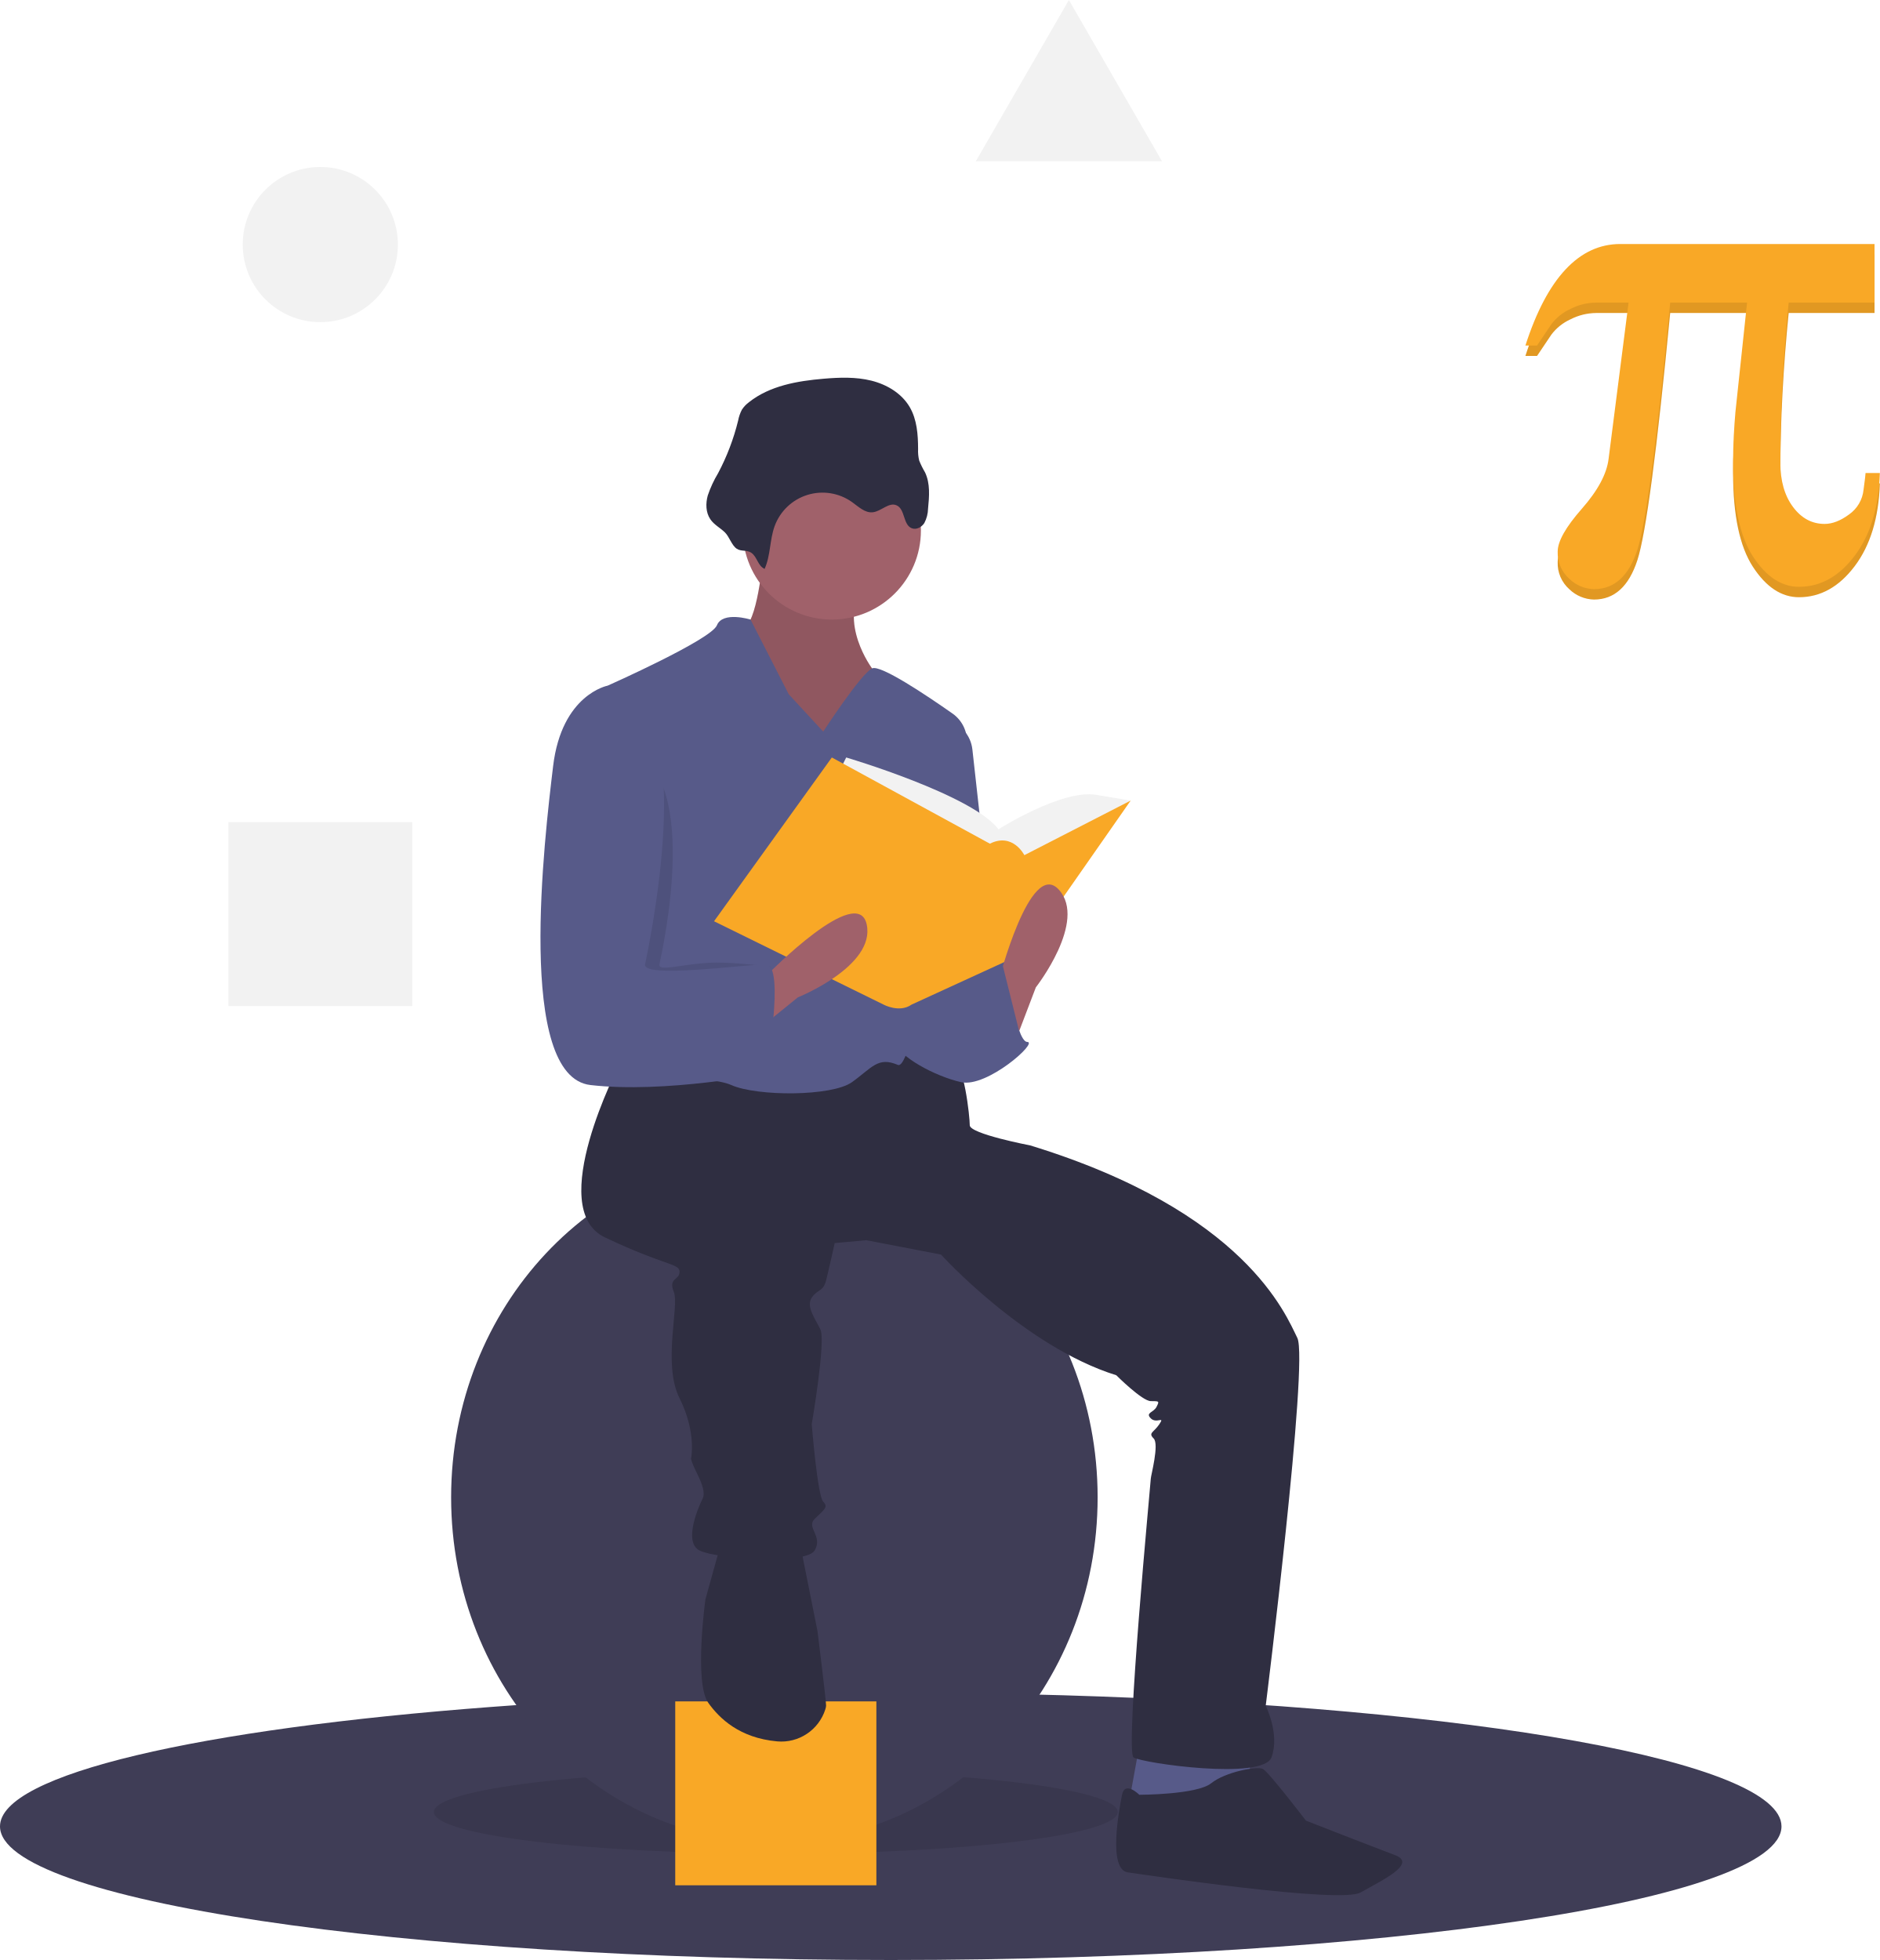
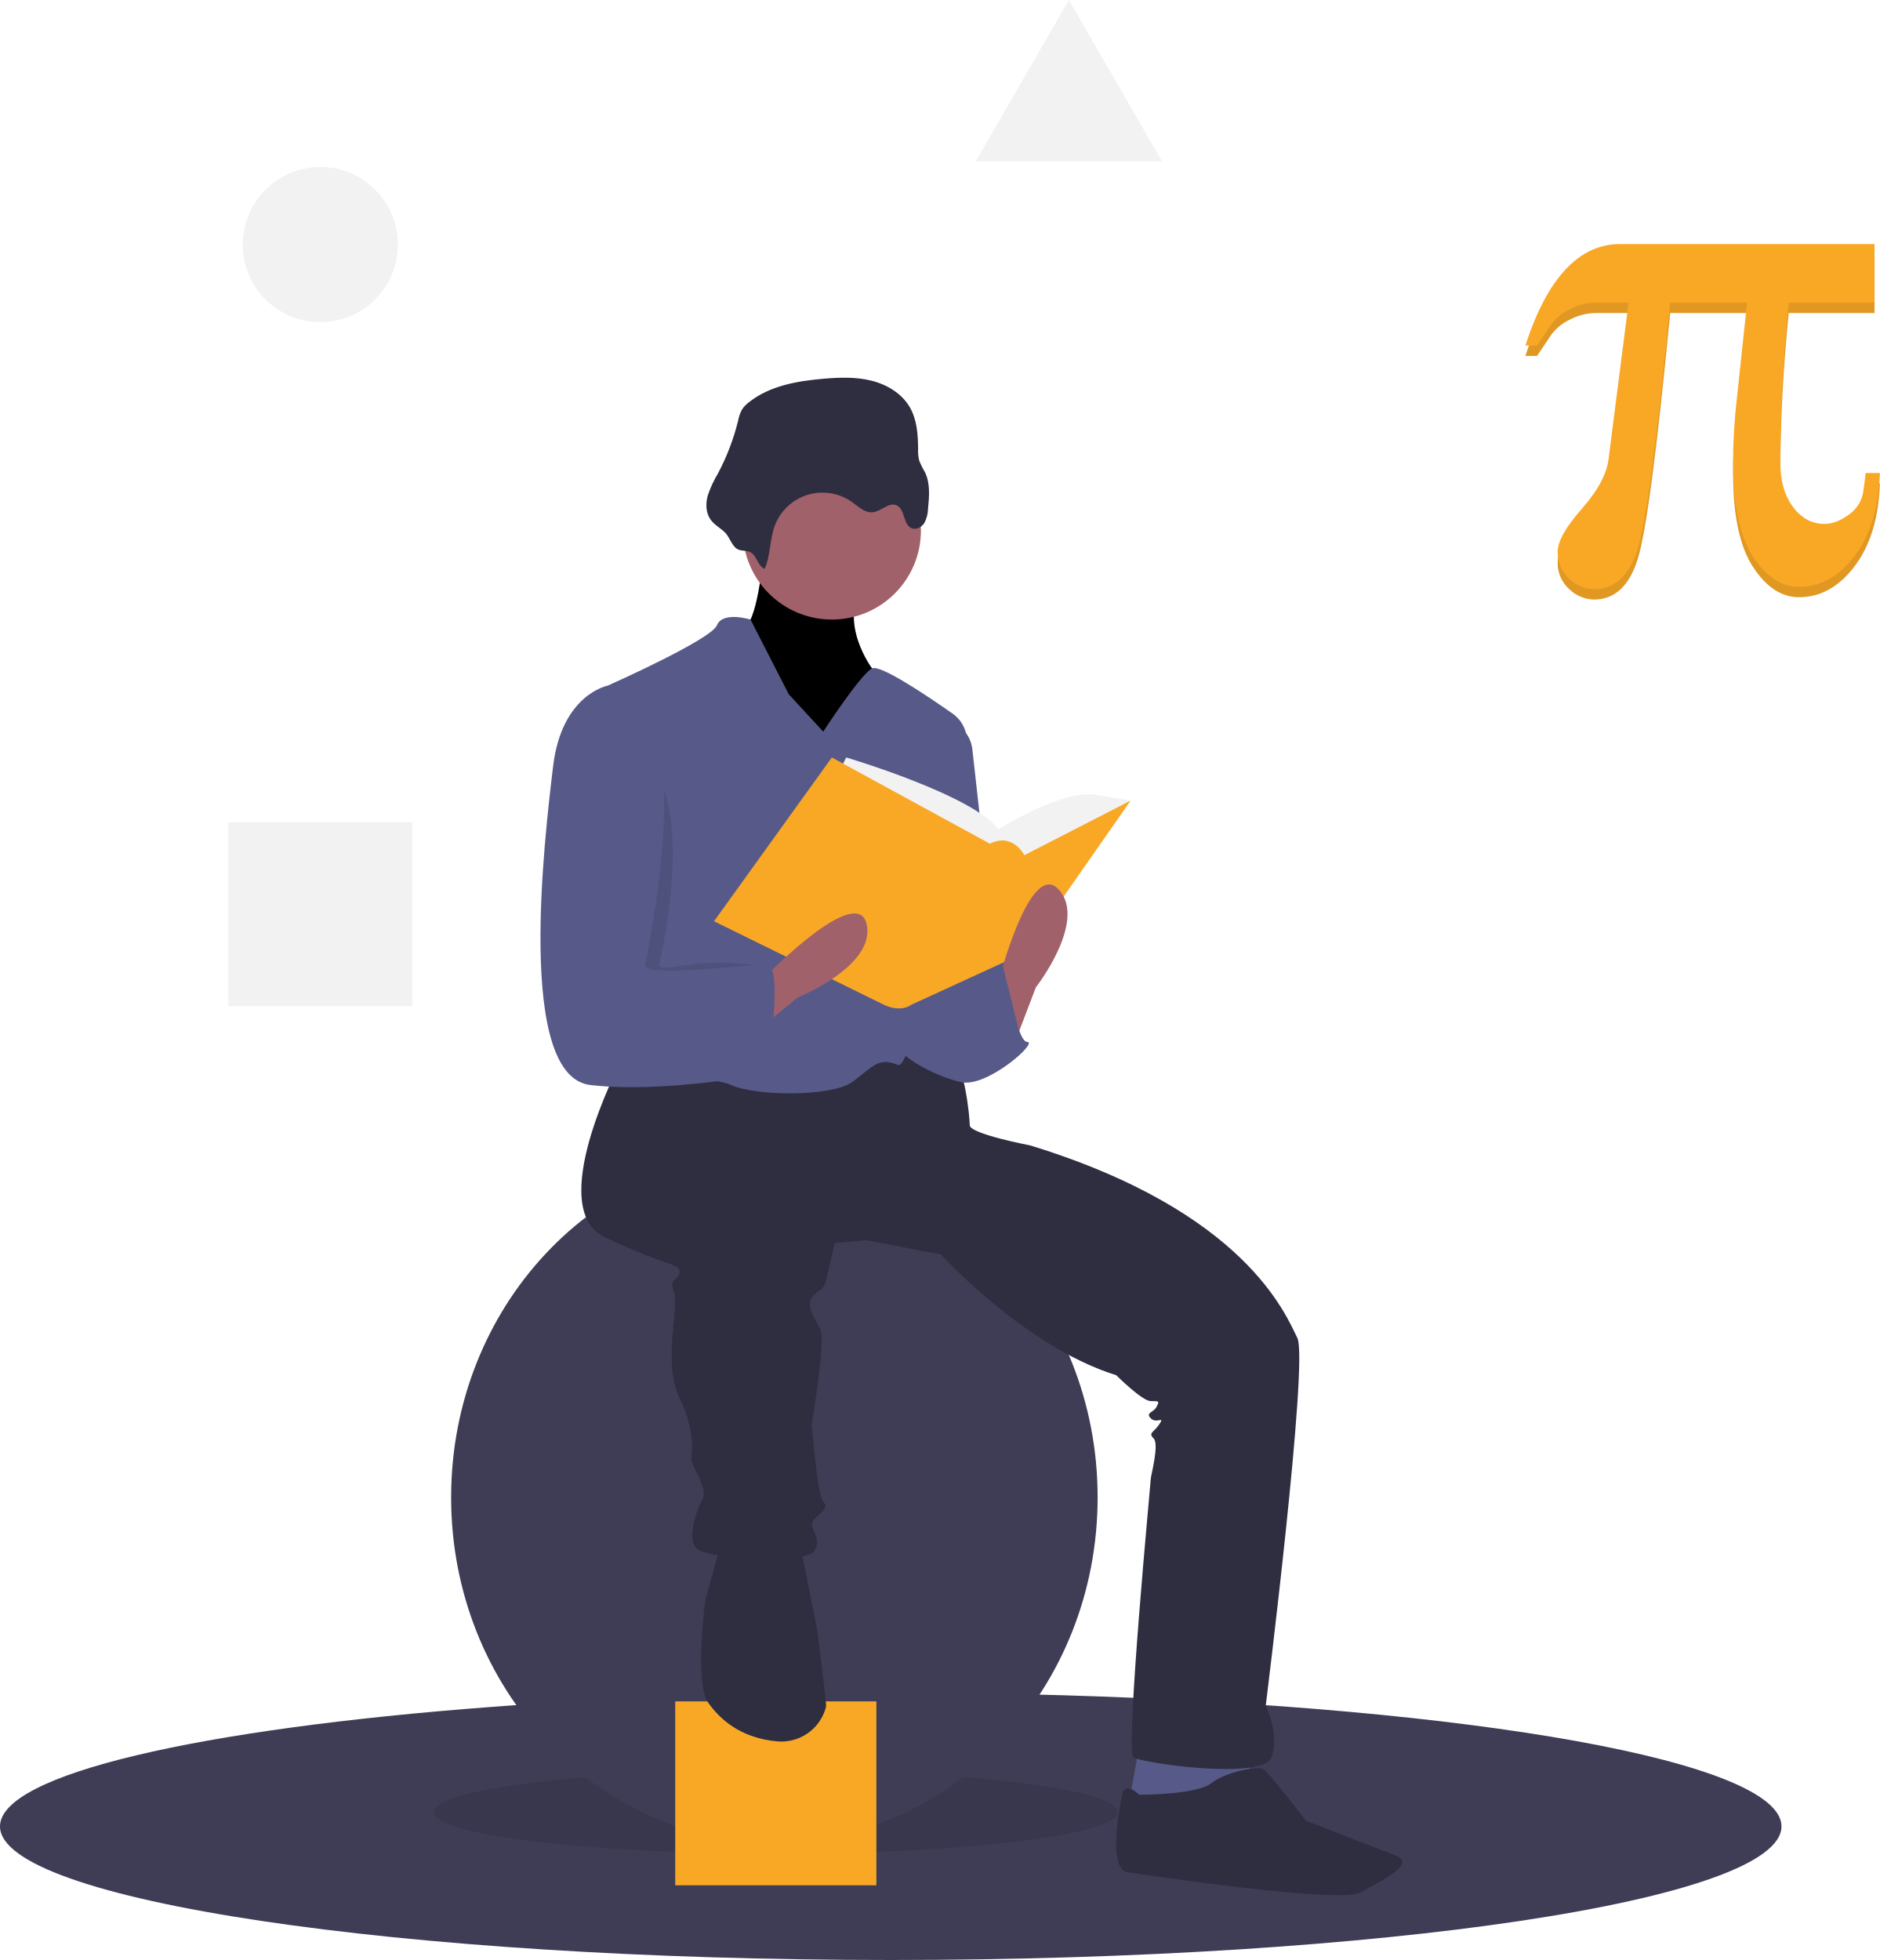
<svg xmlns="http://www.w3.org/2000/svg" data-name="Layer 1" width="654.237" height="682.114" viewBox="0 0 654.237 682.114">
  <path d="M892.882,744.557c0,25.68-138.79,46.5-310,46.5s-310-20.82-310-46.5c0-18.18,69.57-33.93,170.96-41.57,41.81-3.16,89.05-4.93,139.04-4.93,20.55,0,40.63.3,60.05.87C785.402,703.127,892.882,721.957,892.882,744.557Z" transform="translate(-272.8817 -108.9432)" fill="#3f3d56" />
  <ellipse cx="270" cy="630.614" rx="119" ry="14.5" opacity="0.1" />
  <ellipse cx="269.5" cy="521.114" rx="112.5" ry="120" fill="#3f3d56" />
  <rect x="235" y="592.114" width="70" height="64" fill="#f9a826" />
-   <polygon points="396.5 607.614 392.5 629.614 418.5 633.614 435.5 623.614 434.5 607.614 396.5 607.614" fill="#575a89" />
-   <path d="M538.382,303.557s-2,23-7,24,11,41,11,41h24l19-5-9-22s-12-16-3-29S538.382,303.557,538.382,303.557Z" transform="translate(-272.8817 -108.9432)" fill="#a0616a" />
+   <polygon points="396.5 607.614 392.5 629.614 418.5 633.614 435.5 623.614 434.5 607.614 396.5 607.614" fill="#575a88" />
+   <path d="M538.382,303.557s-2,23-7,24,11,41,11,41h24l19-5-9-22s-12-16-3-29S538.382,303.557,538.382,303.557Z" transform="translate(-272.8817 -108.9432)" fill="#sb" />
  <path d="M538.382,303.557s-2,23-7,24,11,41,11,41h24l19-5-9-22s-12-16-3-29S538.382,303.557,538.382,303.557Z" transform="translate(-272.8817 -108.9432)" opacity="0.1" />
  <path d="M488.382,479.557s-26,50-5,60,26,9,26,12-4,2-2,7-4,25,2,37,4,21,4,21,0,1,2,5,3,7,2,9-7,15-1,18,37,5,40,0-3-8,0-11,5-4,3-6-4-27-4-27,5-29,3-33-5-8-3-11,4-2,5-6,3-13,3-13l11-1,26,5s29,32,61,42c0,0,9,9,12,9s3,0,2,2-4,2-2,4,5-1,3,2-4,3-2,5-1,13-1,14-9,95-6,97,45,8,48,0-2-18-2-18,15-120,11-128-18-44-93-67c0,0-21-4-21-7s-2-22-6-23-27-2-27-2l-29,9-40-7Z" transform="translate(-272.8817 -108.9432)" fill="#2f2e41" />
  <path d="M523.382,647.557l-5,18s-4,29,1,36c3.927,5.498,10.94,12.231,23.944,13.412a16.071,16.071,0,0,0,16.779-11.118,5.007,5.007,0,0,0,.277-1.294c0-2-3-26-3-26l-5-25-1-7Z" transform="translate(-272.8817 -108.9432)" fill="#2f2e41" />
  <path d="M669.382,733.557s-5-5-6,0-5,26,2,27,74,11,81,7,20-10,12-13-31-12-31-12-13-17-15-18-13,1-18,5S669.382,733.557,669.382,733.557Z" transform="translate(-272.8817 -108.9432)" fill="#2f2e41" />
  <circle cx="289.5" cy="184.614" r="31" fill="#a0616a" />
  <path d="M559.382,363.557l-12-13-13.301-26s-9.699-3-11.699,2-38,21-38,21,9,84,5,92-11,40-5,43,34,0,43,4,35,4,42-1,9-9,16-6c5.959,2.554,19.891-84.761,23.902-110.781a11.844,11.844,0,0,0-4.908-11.51c-8.973-6.294-25.133-17.14-27.994-15.709C572.382,343.557,559.382,363.557,559.382,363.557Z" transform="translate(-272.8817 -108.9432)" fill="#575a89" />
  <path d="M602.382,359.557h0a11.86,11.86,0,0,1,8.911,10.196l8.089,72.804s-20,43-30,14S602.382,359.557,602.382,359.557Z" transform="translate(-272.8817 -108.9432)" fill="#575a89" />
  <path d="M600.382,449.557l22-6s4,28,8,28-14,16-23,14-22-9-23-14,9-26,9-26Z" transform="translate(-272.8817 -108.9432)" fill="#575a89" />
  <path d="M538.98,306.93c2.108-4.648,1.742-10.07,3.485-14.867a17.727,17.727,0,0,1,26.953-8.381c2.242,1.598,4.489,3.844,7.226,3.539,2.947-.329,5.575-3.616,8.284-2.411,3.003,1.335,2.192,6.717,5.234,7.96,1.601.654,3.494-.353,4.417-1.816a11.225,11.225,0,0,0,1.286-4.976c.42-4.265.799-8.779-1.051-12.645a30.289,30.289,0,0,1-2.028-4.09,13.994,13.994,0,0,1-.386-4.034c-.017-5.013-.383-10.242-2.906-14.574-2.8-4.807-7.974-7.881-13.373-9.222s-11.055-1.136-16.598-.666c-9.163.776-18.719,2.439-25.939,8.135a10.147,10.147,0,0,0-2.493,2.62,13.525,13.525,0,0,0-1.328,3.841,79.45,79.45,0,0,1-6.968,18.277,39.656,39.656,0,0,0-3.595,7.765c-.766,2.754-.714,5.893.889,8.261,1.305,1.927,3.391,2.955,5.029,4.53,1.624,1.561,2.384,4.564,4.183,5.747,1.57,1.032,3.451.304,5.053,1.398C536.41,302.725,536.558,305.804,538.98,306.93Z" transform="translate(-272.8817 -108.9432)" fill="#2f2e41" />
  <path d="M564.382,378.557l3-6s44,13,53,25c0,0,22-14,34-12l12,2-37,33-47-4Z" transform="translate(-272.8817 -108.9432)" fill="#f2f2f2" />
  <path d="M562.382,372.557l-41,57,59,29s5.516,3,9.758,0l39.242-18,37-53-37,19s-4-8-12-4Z" transform="translate(-272.8817 -108.9432)" fill="#f9a826" />
  <path d="M625.382,473.557l8-21s18-23,8-34-21,32-21,32Z" transform="translate(-272.8817 -108.9432)" fill="#a0616a" />
  <path d="M533.079,470.206l17.456-14.152s27.11-10.865,23.979-25.397-34.221,17.145-34.221,17.145Z" transform="translate(-272.8817 -108.9432)" fill="#a0616a" />
  <path d="M489.882,369.057h-1s-15.5-18.5-18.5,6.5-13,108,13,111,44.5-12.5,44.5-12.5,19-29,12-29c-3.387,0-12.598-1.521-21-1-8.963.556-17.016,3.081-16.5.5C503.382,439.557,517.882,376.057,489.882,369.057Z" transform="translate(-272.8817 -108.9432)" opacity="0.1" />
  <path d="M488.382,349.557l-4-2s-16,3-19,28-13,108,13,111,61-4,61-4,7-38,0-38-43,5-42,0S516.382,356.557,488.382,349.557Z" transform="translate(-272.8817 -108.9432)" fill="#575a89" />
  <polygon points="338 353.114 349.027 336.213 356 364.114 338 372.114 338 353.114" fill="#575a89" />
  <circle cx="111.473" cy="85.114" r="27" fill="#f2f2f2" />
  <rect x="79.473" y="286.114" width="64" height="64" fill="#f2f2f2" />
  <polygon points="372 0 388.199 28.057 404.397 56.114 372 56.114 339.603 56.114 355.801 28.057 372 0" fill="#f2f2f2" />
  <path d="M927.118,277.172q-.581,17.955-8.745,28.784-8.166,10.829-19.401,10.83-9.152,0-16.042-10.599-6.893-10.598-6.892-32.606,0-4.865.232-9.266.231-4.401.579-8.34l4.054-38.108H854.145Q847.196,290.145,842.736,303.871q-4.46,13.726-15.116,13.726a12.78,12.78,0,0,1-8.572-3.591,12.064,12.064,0,0,1-4.054-9.498q0-5.326,8.398-14.884,8.397-9.556,9.324-17.432l6.95-54.324H828.431a19.911,19.911,0,0,0-9.093,2.259,17.156,17.156,0,0,0-6.545,5.27l-4.981,7.413H803.759q5.674-17.605,13.958-26.467,8.28-8.861,19.054-8.861H925.265v20.386H895.381q-1.39,13.9-2.143,27.799-.755,13.9-.753,27.915,0,9.499,4.402,15.405,4.401,5.907,11.004,5.907,4.053,0,8.513-3.301a11.97,11.97,0,0,0,5.039-8.629q.348-2.547.521-3.996.174-1.447.174-1.795Z" transform="translate(-272.8817 -108.9432)" fill="#f9a826" />
  <path d="M927.118,277.172q-.581,17.955-8.745,28.784-8.166,10.829-19.401,10.83-9.152,0-16.042-10.599-6.893-10.598-6.892-32.606,0-4.865.232-9.266.231-4.401.579-8.34l4.054-38.108H854.145Q847.196,290.145,842.736,303.871q-4.46,13.726-15.116,13.726a12.78,12.78,0,0,1-8.572-3.591,12.064,12.064,0,0,1-4.054-9.498q0-5.326,8.398-14.884,8.397-9.556,9.324-17.432l6.95-54.324H828.431a19.911,19.911,0,0,0-9.093,2.259,17.156,17.156,0,0,0-6.545,5.27l-4.981,7.413H803.759q5.674-17.605,13.958-26.467,8.28-8.861,19.054-8.861H925.265v20.386H895.381q-1.39,13.9-2.143,27.799-.755,13.9-.753,27.915,0,9.499,4.402,15.405,4.401,5.907,11.004,5.907,4.053,0,8.513-3.301a11.97,11.97,0,0,0,5.039-8.629q.348-2.547.521-3.996.174-1.447.174-1.795Z" transform="translate(-272.8817 -108.9432)" opacity="0.1" />
  <path d="M927.118,273.553q-.581,17.955-8.745,28.784-8.166,10.829-19.401,10.83-9.152,0-16.042-10.599-6.893-10.598-6.892-32.606,0-4.865.232-9.266.231-4.401.579-8.34l4.054-38.108H854.145Q847.196,286.526,842.736,300.252q-4.46,13.726-15.116,13.726a12.78,12.78,0,0,1-8.572-3.591,12.064,12.064,0,0,1-4.054-9.498q0-5.326,8.398-14.884,8.397-9.556,9.324-17.432l6.95-54.324H828.431a19.911,19.911,0,0,0-9.093,2.259,17.156,17.156,0,0,0-6.545,5.27l-4.981,7.413H803.759q5.674-17.605,13.958-26.467,8.28-8.861,19.054-8.861H925.265v20.386H895.381q-1.39,13.9-2.143,27.799-.755,13.9-.753,27.915,0,9.499,4.402,15.405,4.401,5.907,11.004,5.907,4.053,0,8.513-3.301a11.97,11.97,0,0,0,5.039-8.629q.348-2.547.521-3.996.174-1.447.174-1.795Z" transform="translate(-272.8817 -108.9432)" fill="#f9a826" />
</svg>
